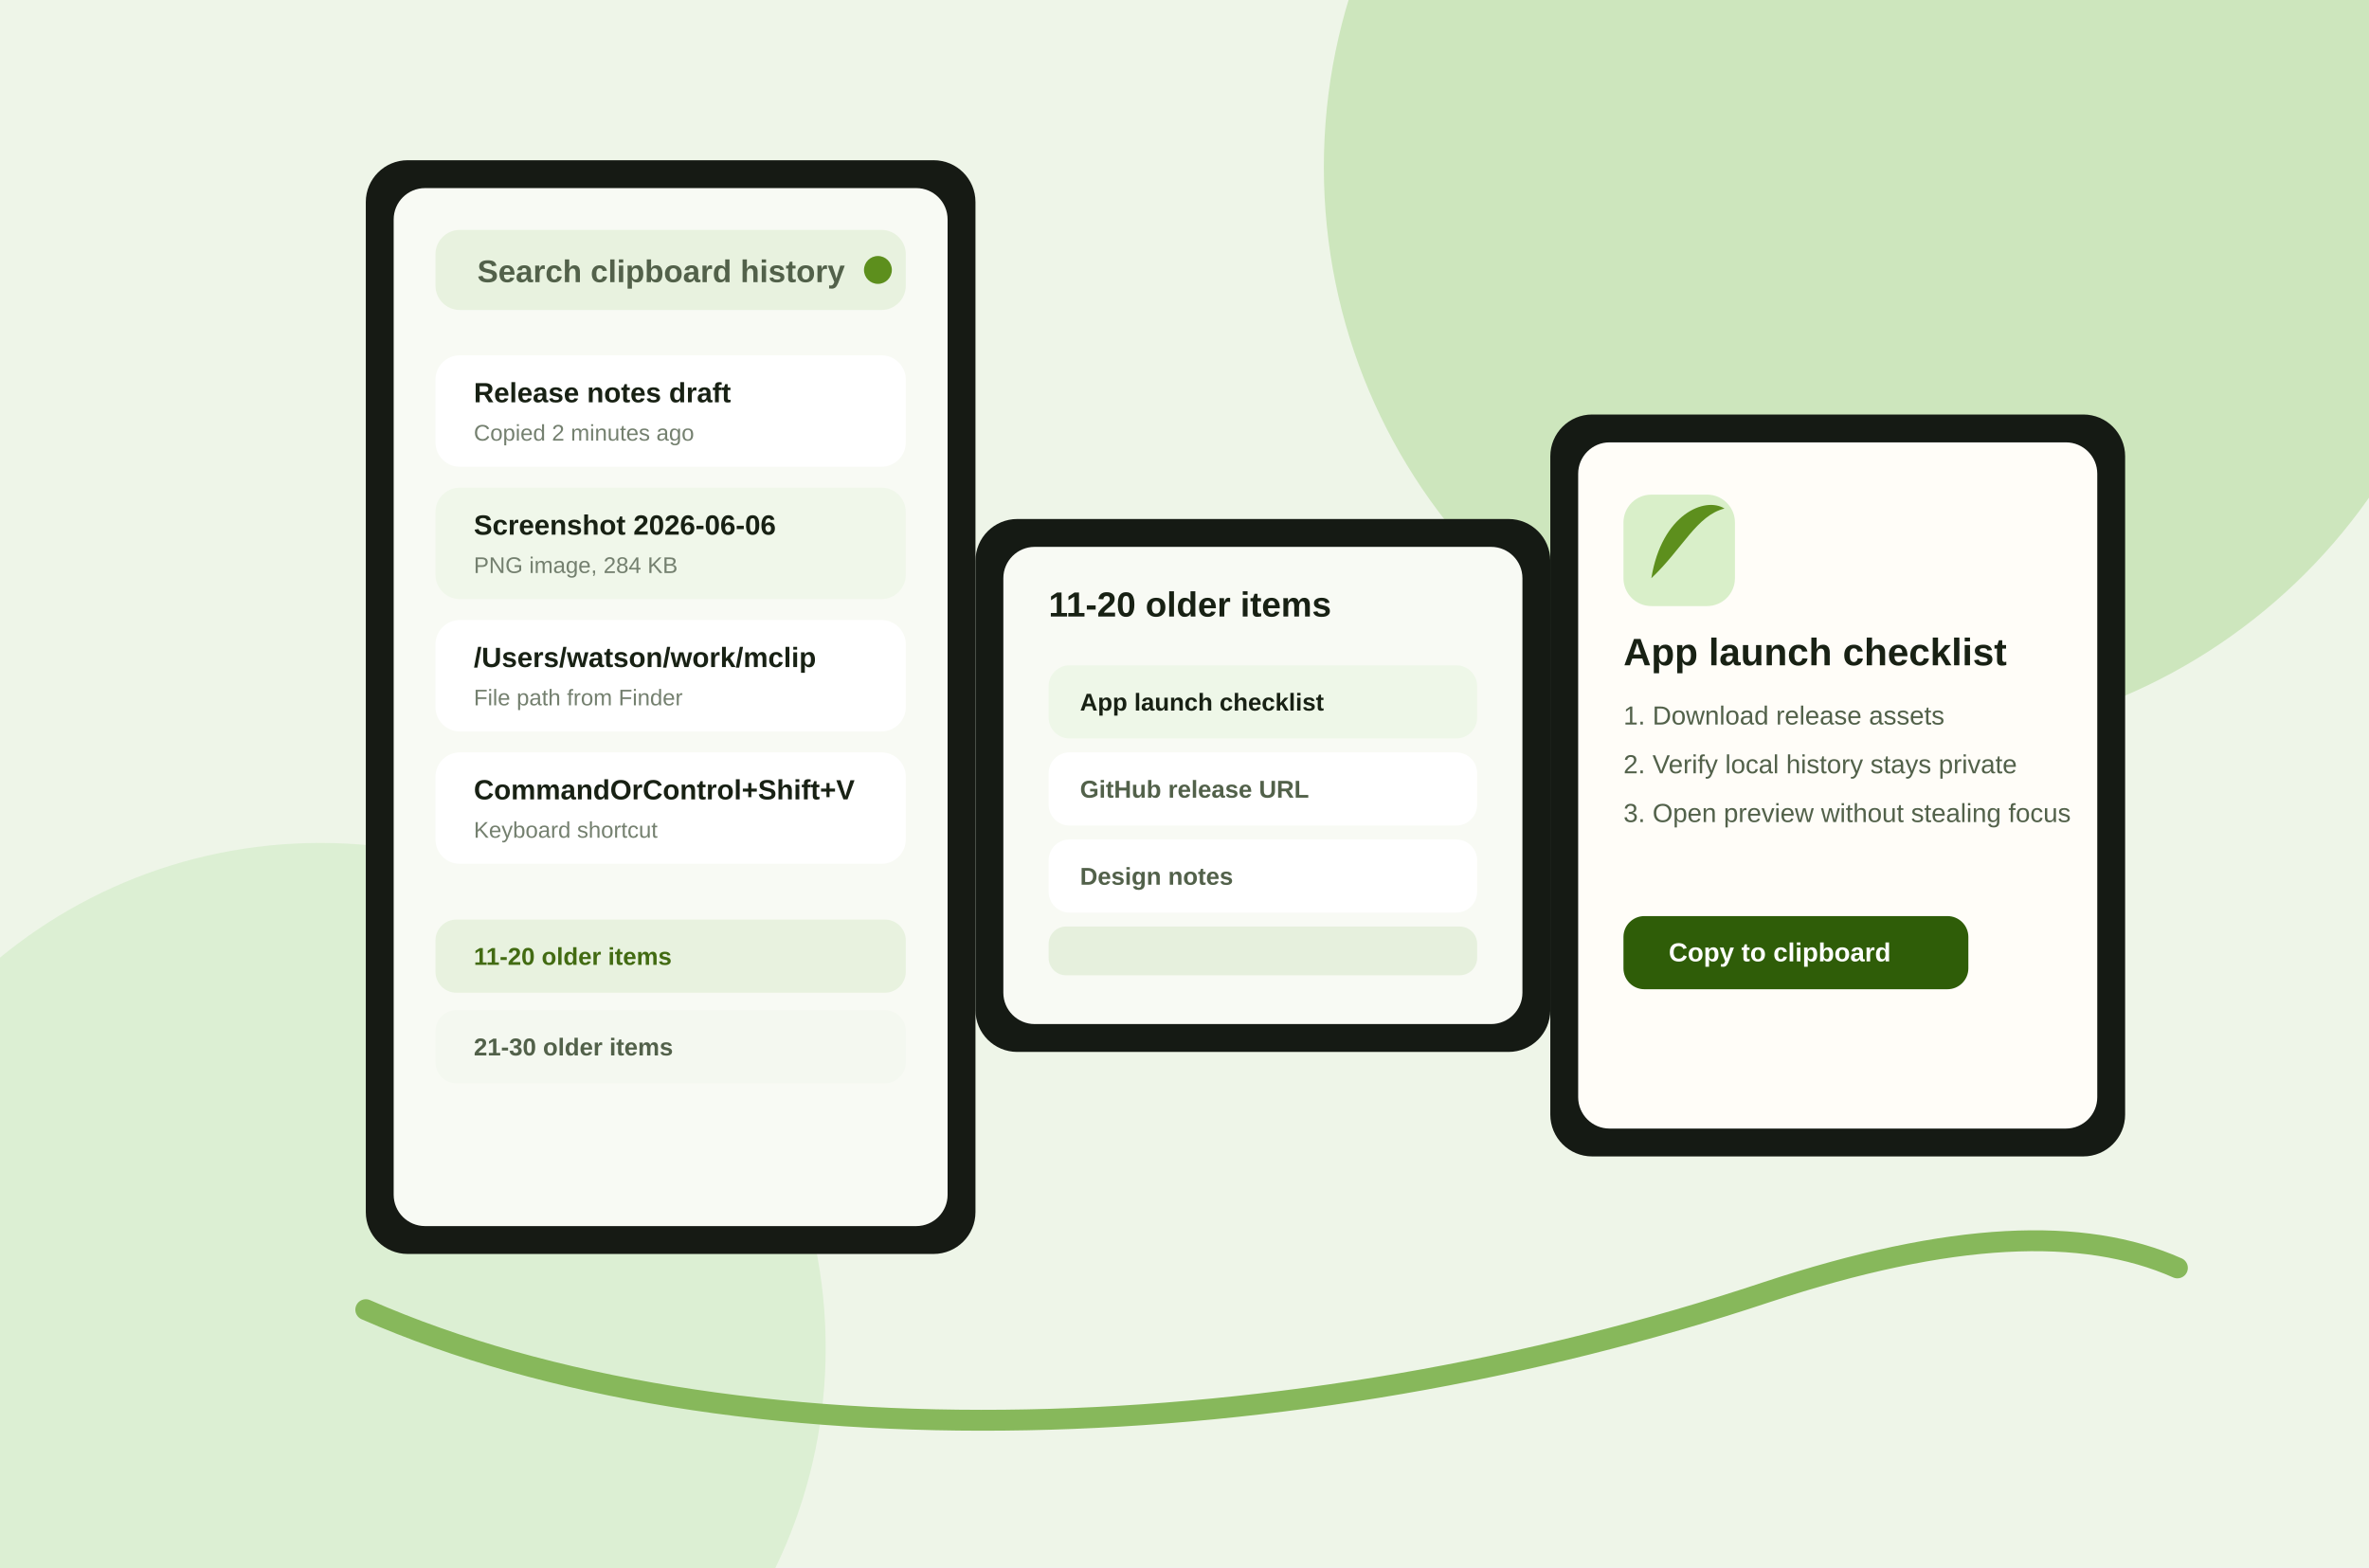
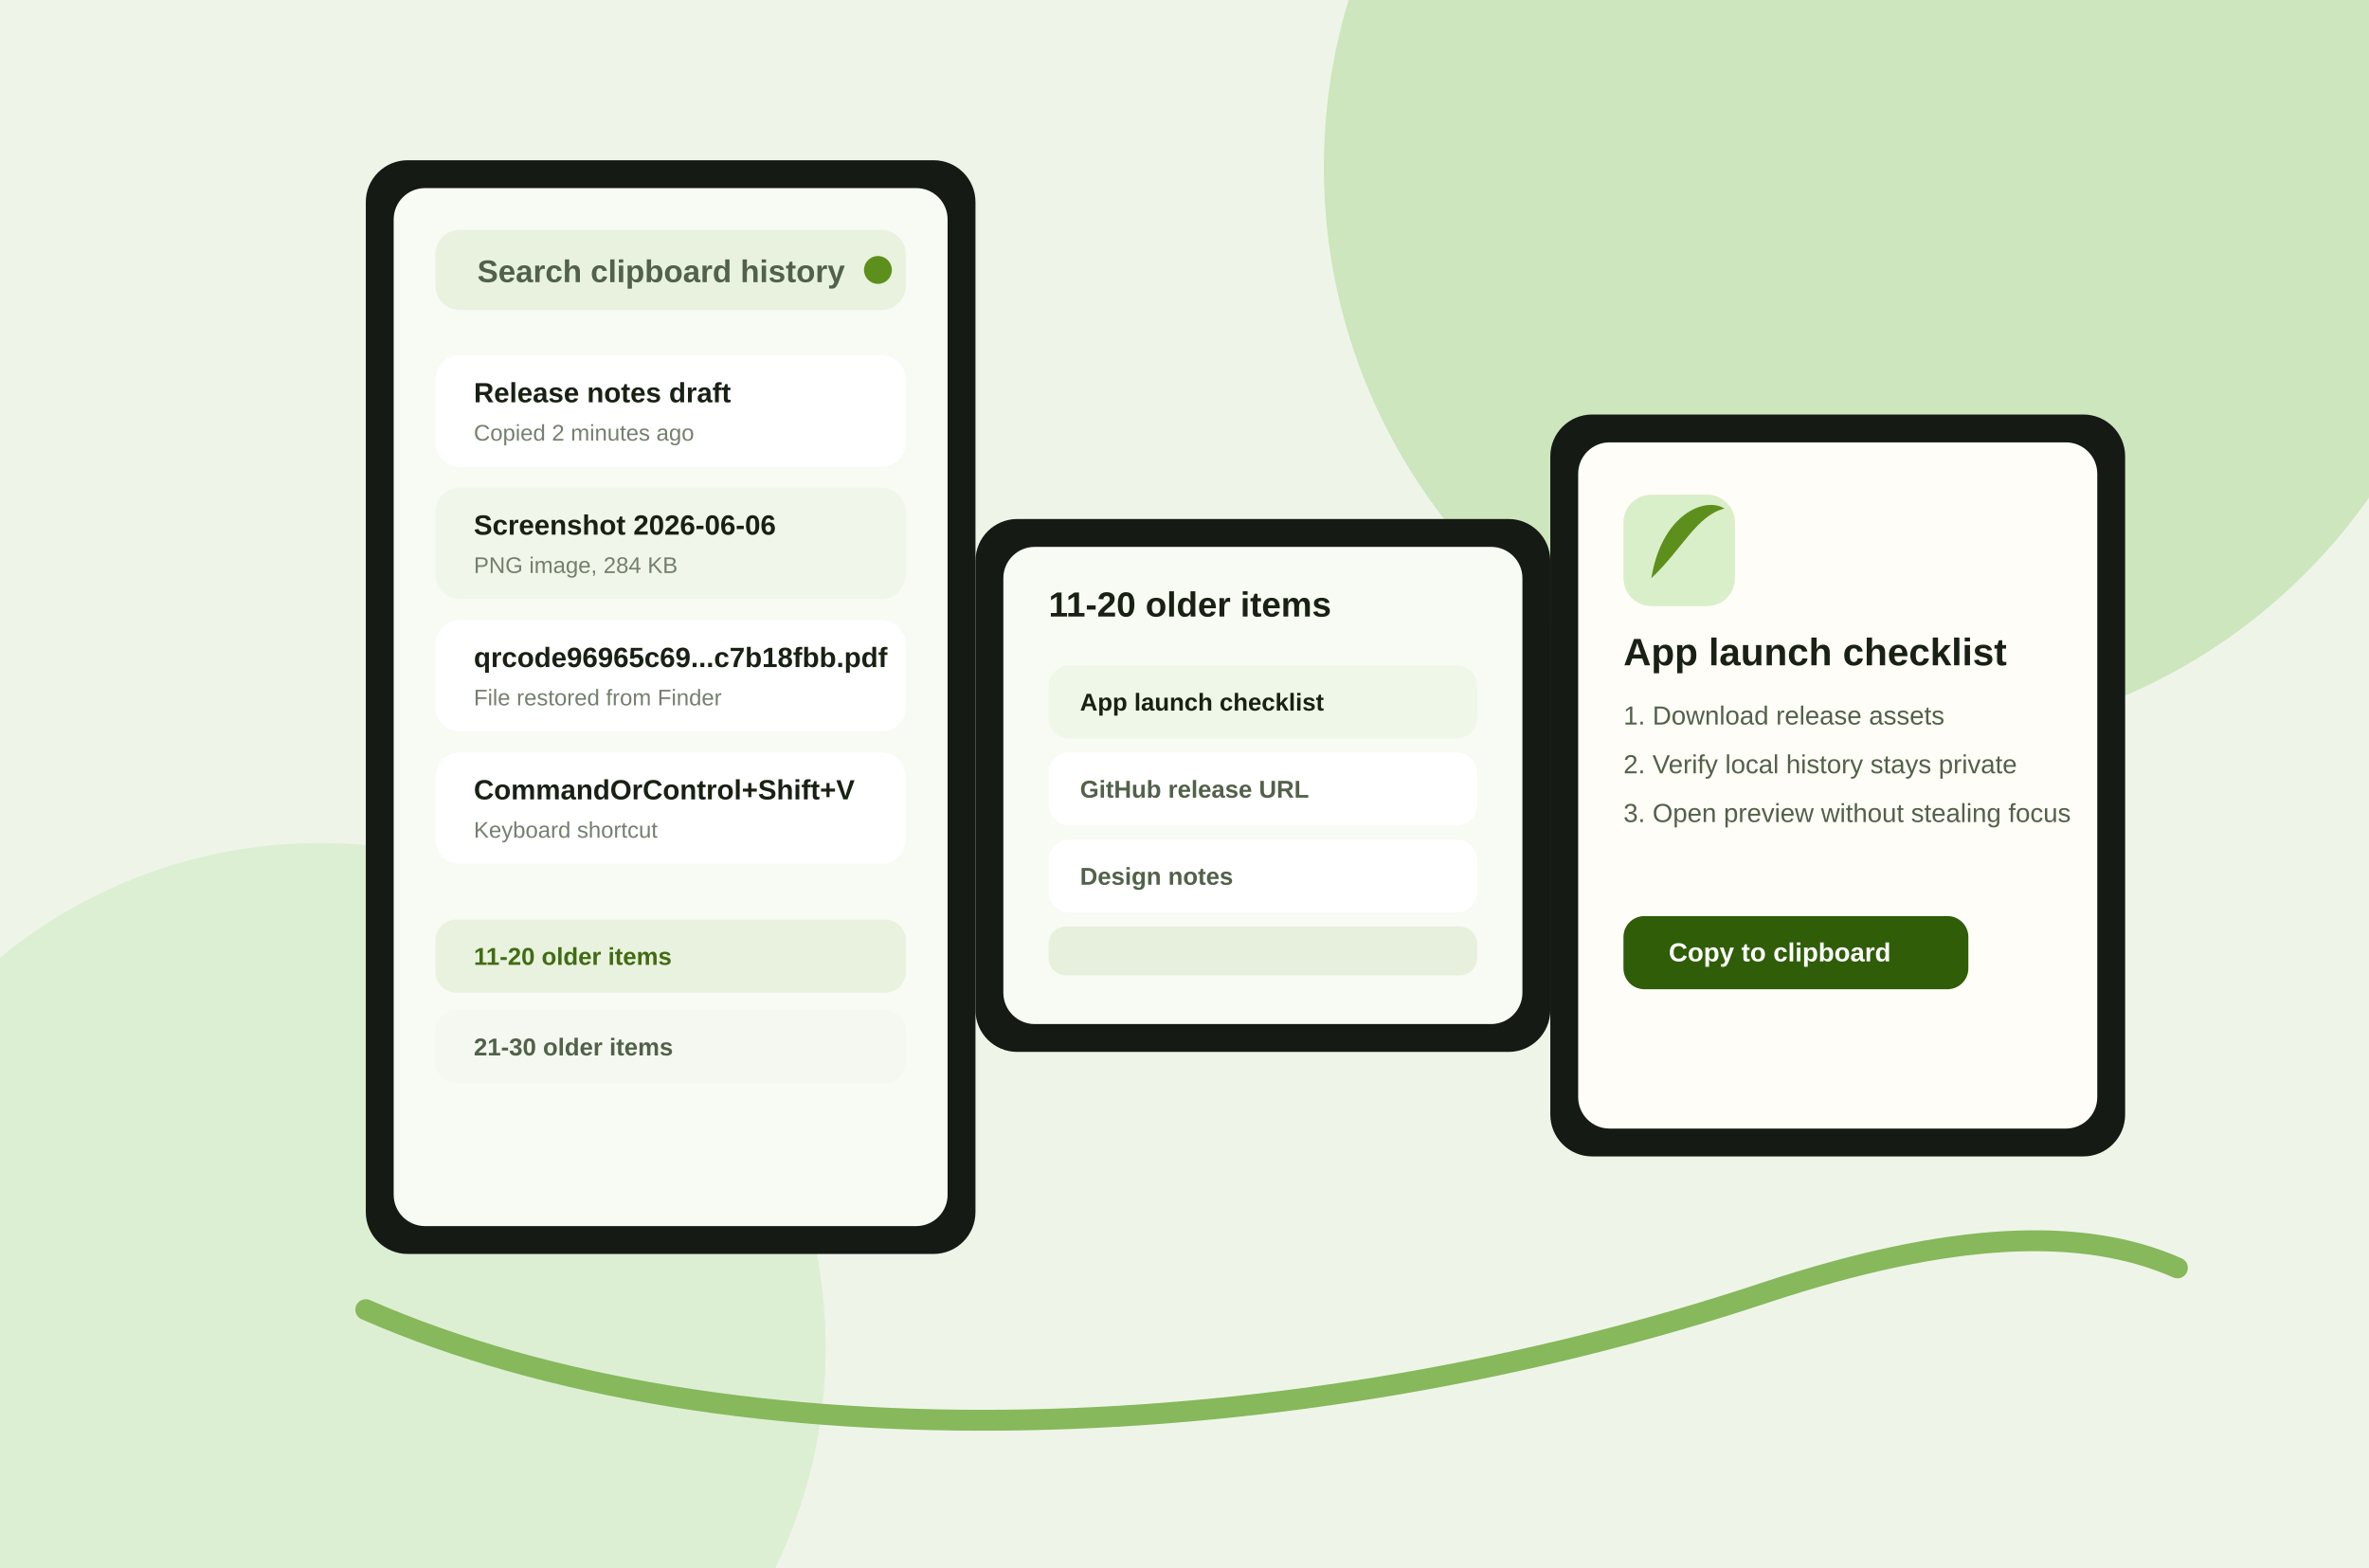
<svg xmlns="http://www.w3.org/2000/svg" width="1360" height="900" viewBox="0 0 1360 900" fill="none">
  <rect width="1360" height="900" fill="#eef5e8" />
  <circle cx="1090" cy="96" r="330" fill="#cde6bd" />
  <circle cx="184" cy="774" r="290" fill="#dcefd3" />
  <rect x="210" y="92" width="350" height="628" rx="24" fill="#161a14" />
  <rect x="226" y="108" width="318" height="596" rx="18" fill="#f8faf4" />
  <rect x="250" y="132" width="270" height="46" rx="14" fill="#e8f2df" />
  <text x="274" y="162" fill="#52614a" font-family="Avenir Next, Arial, sans-serif" font-size="18" font-weight="600">Search clipboard history</text>
  <circle cx="504" cy="155" r="8" fill="#5d8f1d" />
  <g font-family="Avenir Next, Arial, sans-serif">
    <rect x="250" y="204" width="270" height="64" rx="14" fill="#ffffff" />
    <text x="272" y="231" fill="#182114" font-size="16" font-weight="700">Release notes draft</text>
    <text x="272" y="253" fill="#74806f" font-size="13">Copied 2 minutes ago</text>
    <rect x="250" y="280" width="270" height="64" rx="14" fill="#f0f7ea" />
    <text x="272" y="307" fill="#182114" font-size="16" font-weight="700">Screenshot 2026-06-06</text>
    <text x="272" y="329" fill="#74806f" font-size="13">PNG image, 284 KB</text>
    <rect x="250" y="356" width="270" height="64" rx="14" fill="#ffffff" />
-     <text x="272" y="383" fill="#182114" font-size="16" font-weight="700">/Users/watson/work/mclip</text>
-     <text x="272" y="405" fill="#74806f" font-size="13">File path from Finder</text>
+     <text x="272" y="383" fill="#182114" font-size="16" font-weight="700">qrcode96965c69...c7b18fbb.pdf</text>
+     <text x="272" y="405" fill="#74806f" font-size="13">File restored from Finder</text>
    <rect x="250" y="432" width="270" height="64" rx="14" fill="#ffffff" />
    <text x="272" y="459" fill="#182114" font-size="16" font-weight="700">CommandOrControl+Shift+V</text>
    <text x="272" y="481" fill="#74806f" font-size="13">Keyboard shortcut</text>
    <rect x="250" y="528" width="270" height="42" rx="12" fill="#e8f2df" />
    <text x="272" y="554" fill="#426b12" font-size="14" font-weight="700">11-20 older items</text>
    <rect x="250" y="580" width="270" height="42" rx="12" fill="#f4f8f0" />
    <text x="272" y="606" fill="#52614a" font-size="14" font-weight="700">21-30 older items</text>
  </g>
  <rect x="560" y="298" width="330" height="306" rx="24" fill="#151a14" />
  <rect x="576" y="314" width="298" height="274" rx="18" fill="#f8faf4" />
  <text x="602" y="354" fill="#182114" font-family="Avenir Next, Arial, sans-serif" font-size="20" font-weight="800">11-20 older items</text>
  <g font-family="Avenir Next, Arial, sans-serif">
    <rect x="602" y="382" width="246" height="42" rx="12" fill="#eef7e8" />
    <text x="620" y="408" fill="#182114" font-size="14" font-weight="700">App launch checklist</text>
    <rect x="602" y="432" width="246" height="42" rx="12" fill="#ffffff" />
    <text x="620" y="458" fill="#52614a" font-size="14" font-weight="700">GitHub release URL</text>
    <rect x="602" y="482" width="246" height="42" rx="12" fill="#ffffff" />
    <text x="620" y="508" fill="#52614a" font-size="14" font-weight="700">Design notes</text>
    <rect x="602" y="532" width="246" height="28" rx="10" fill="#e6f0dd" />
  </g>
  <rect x="890" y="238" width="330" height="426" rx="24" fill="#151a14" />
  <rect x="906" y="254" width="298" height="394" rx="18" fill="#fffdf8" />
  <rect x="932" y="284" width="64" height="64" rx="16" fill="#d9efc9" />
  <path d="M948 332 C954 295 979 285 990 292 C974 296 966 315 948 332Z" fill="#5d8f1d" />
  <text x="932" y="382" fill="#182114" font-family="Avenir Next, Arial, sans-serif" font-size="22" font-weight="800">App launch checklist</text>
  <text x="932" y="416" fill="#52614a" font-family="Avenir Next, Arial, sans-serif" font-size="15">1. Download release assets</text>
  <text x="932" y="444" fill="#52614a" font-family="Avenir Next, Arial, sans-serif" font-size="15">2. Verify local history stays private</text>
  <text x="932" y="472" fill="#52614a" font-family="Avenir Next, Arial, sans-serif" font-size="15">3. Open preview without stealing focus</text>
  <rect x="932" y="526" width="198" height="42" rx="12" fill="#2f5d08" />
  <text x="958" y="552" fill="white" font-family="Avenir Next, Arial, sans-serif" font-size="15" font-weight="800">Copy to clipboard</text>
  <path d="M210 752 C420 844 744 832 1014 742 C1120 707 1196 704 1250 728" stroke="#87b85b" stroke-width="12" stroke-linecap="round" />
</svg>
